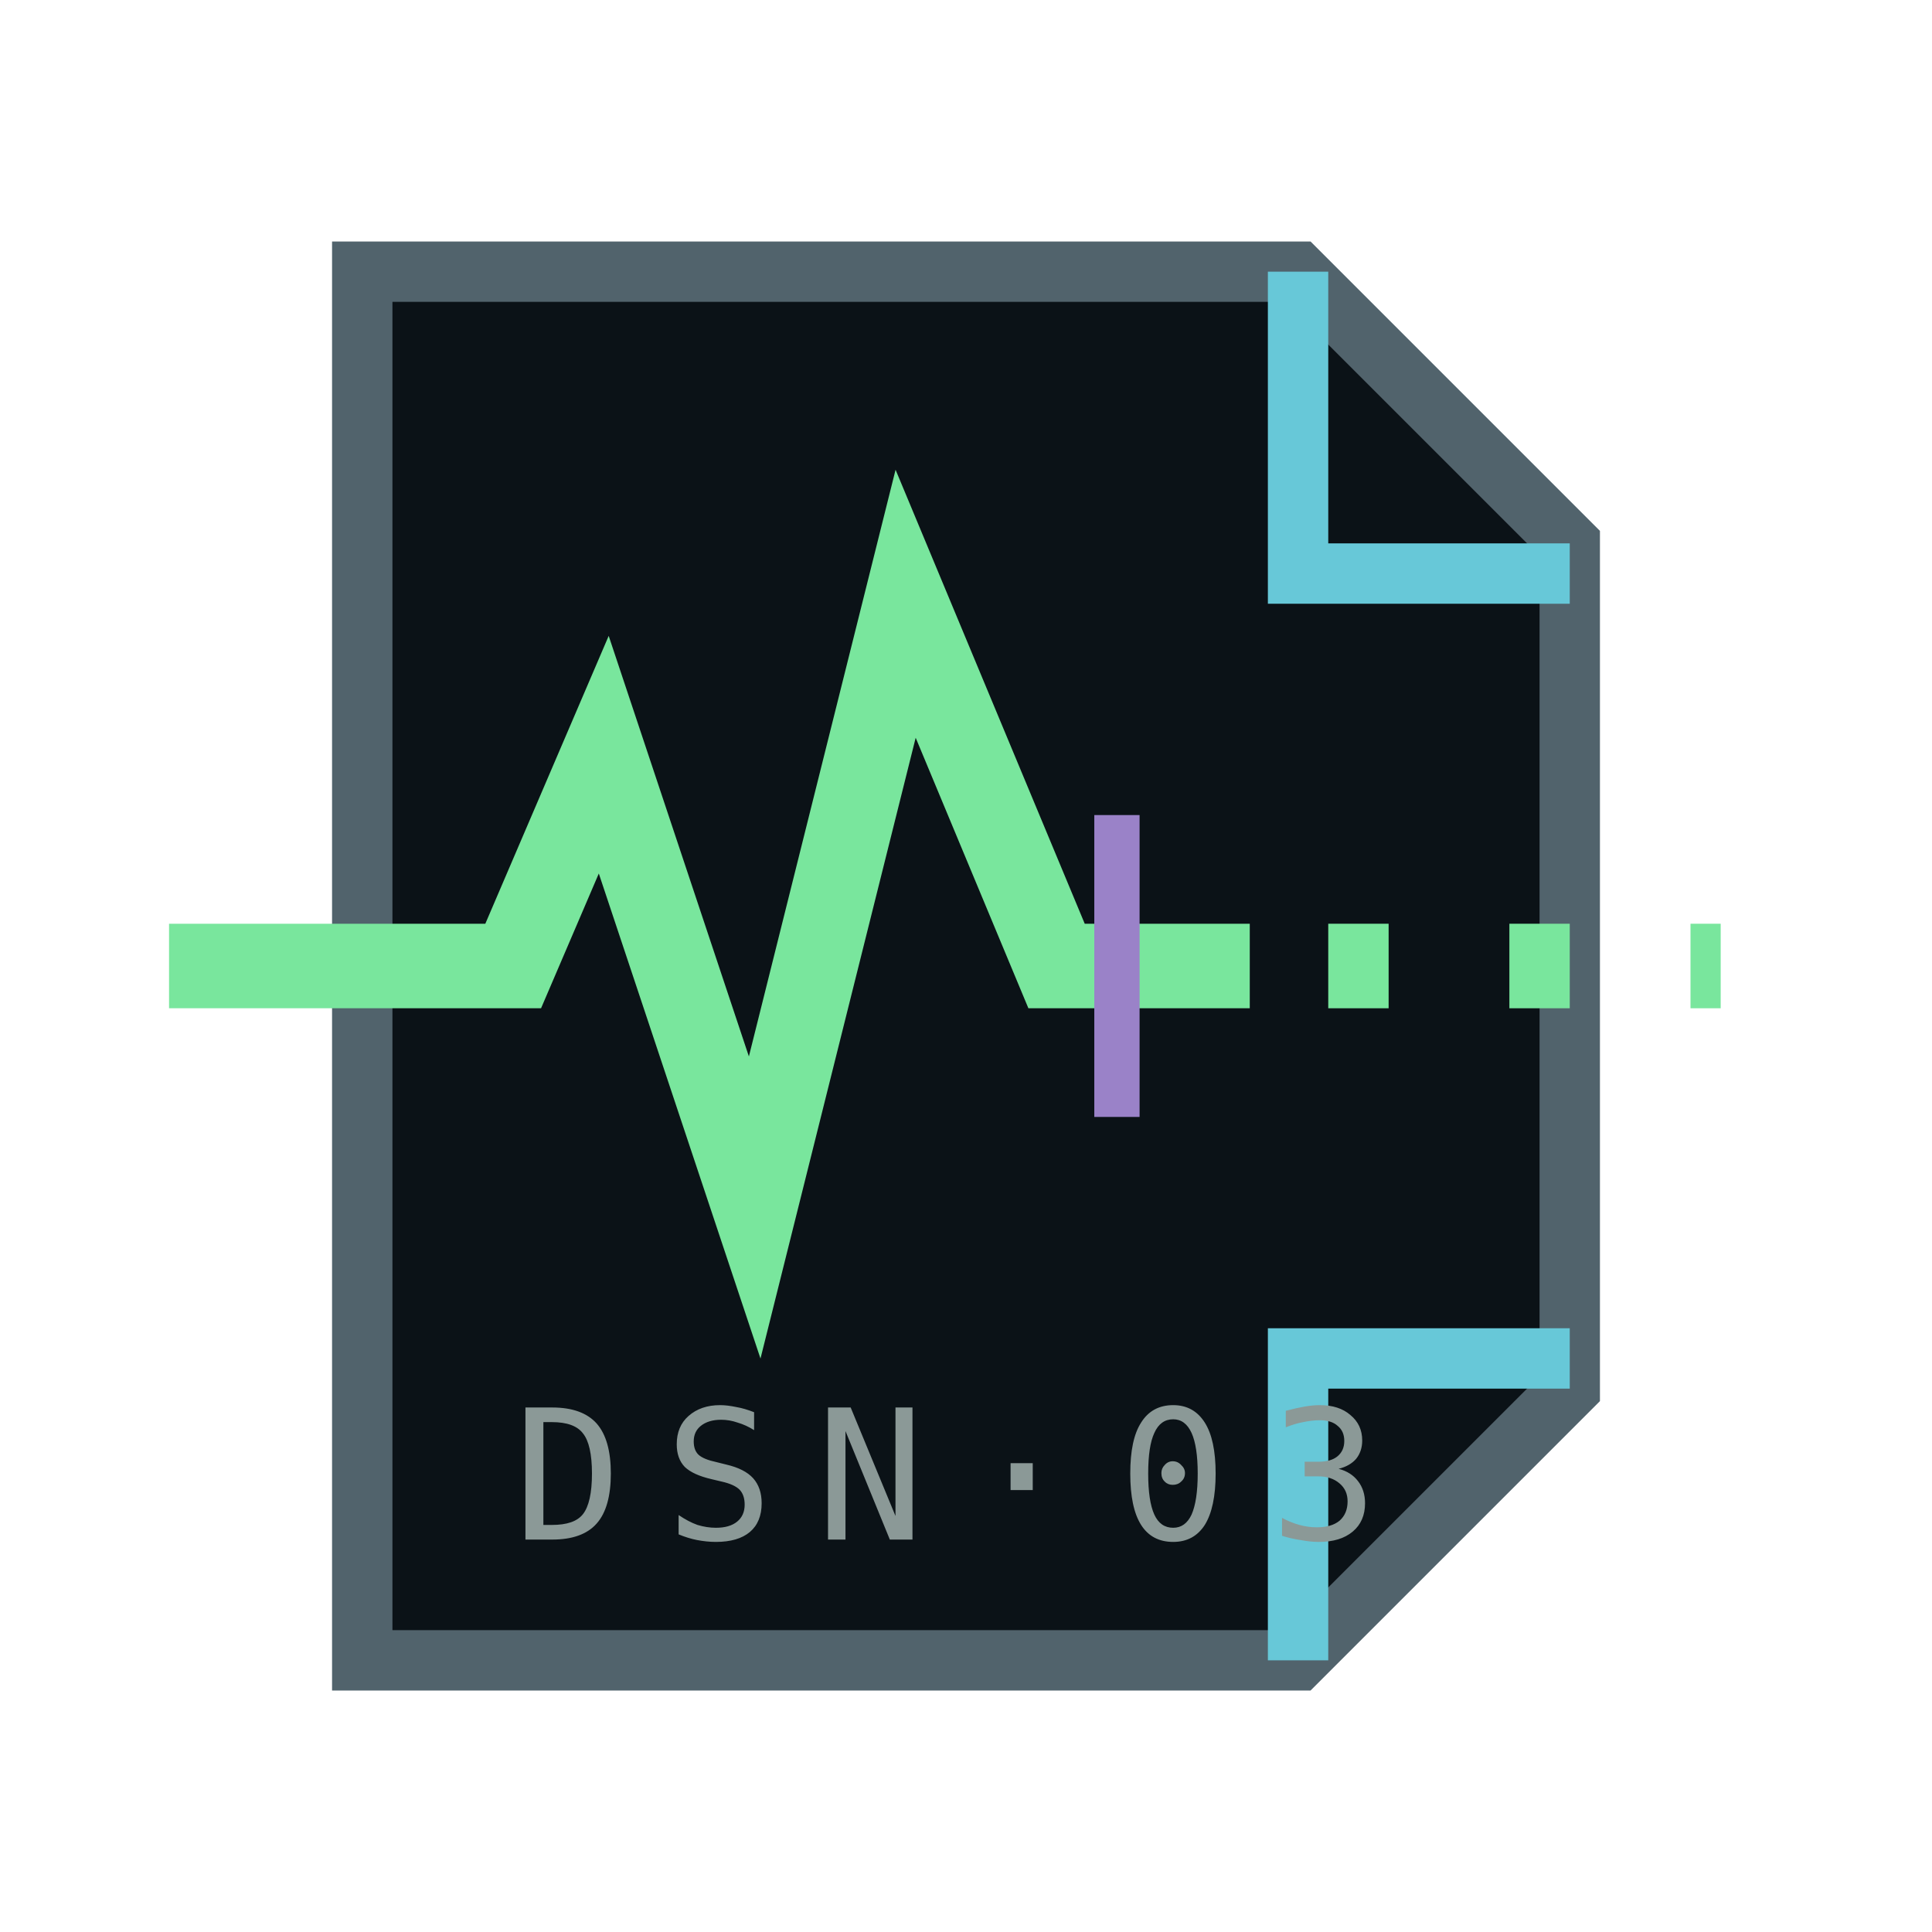
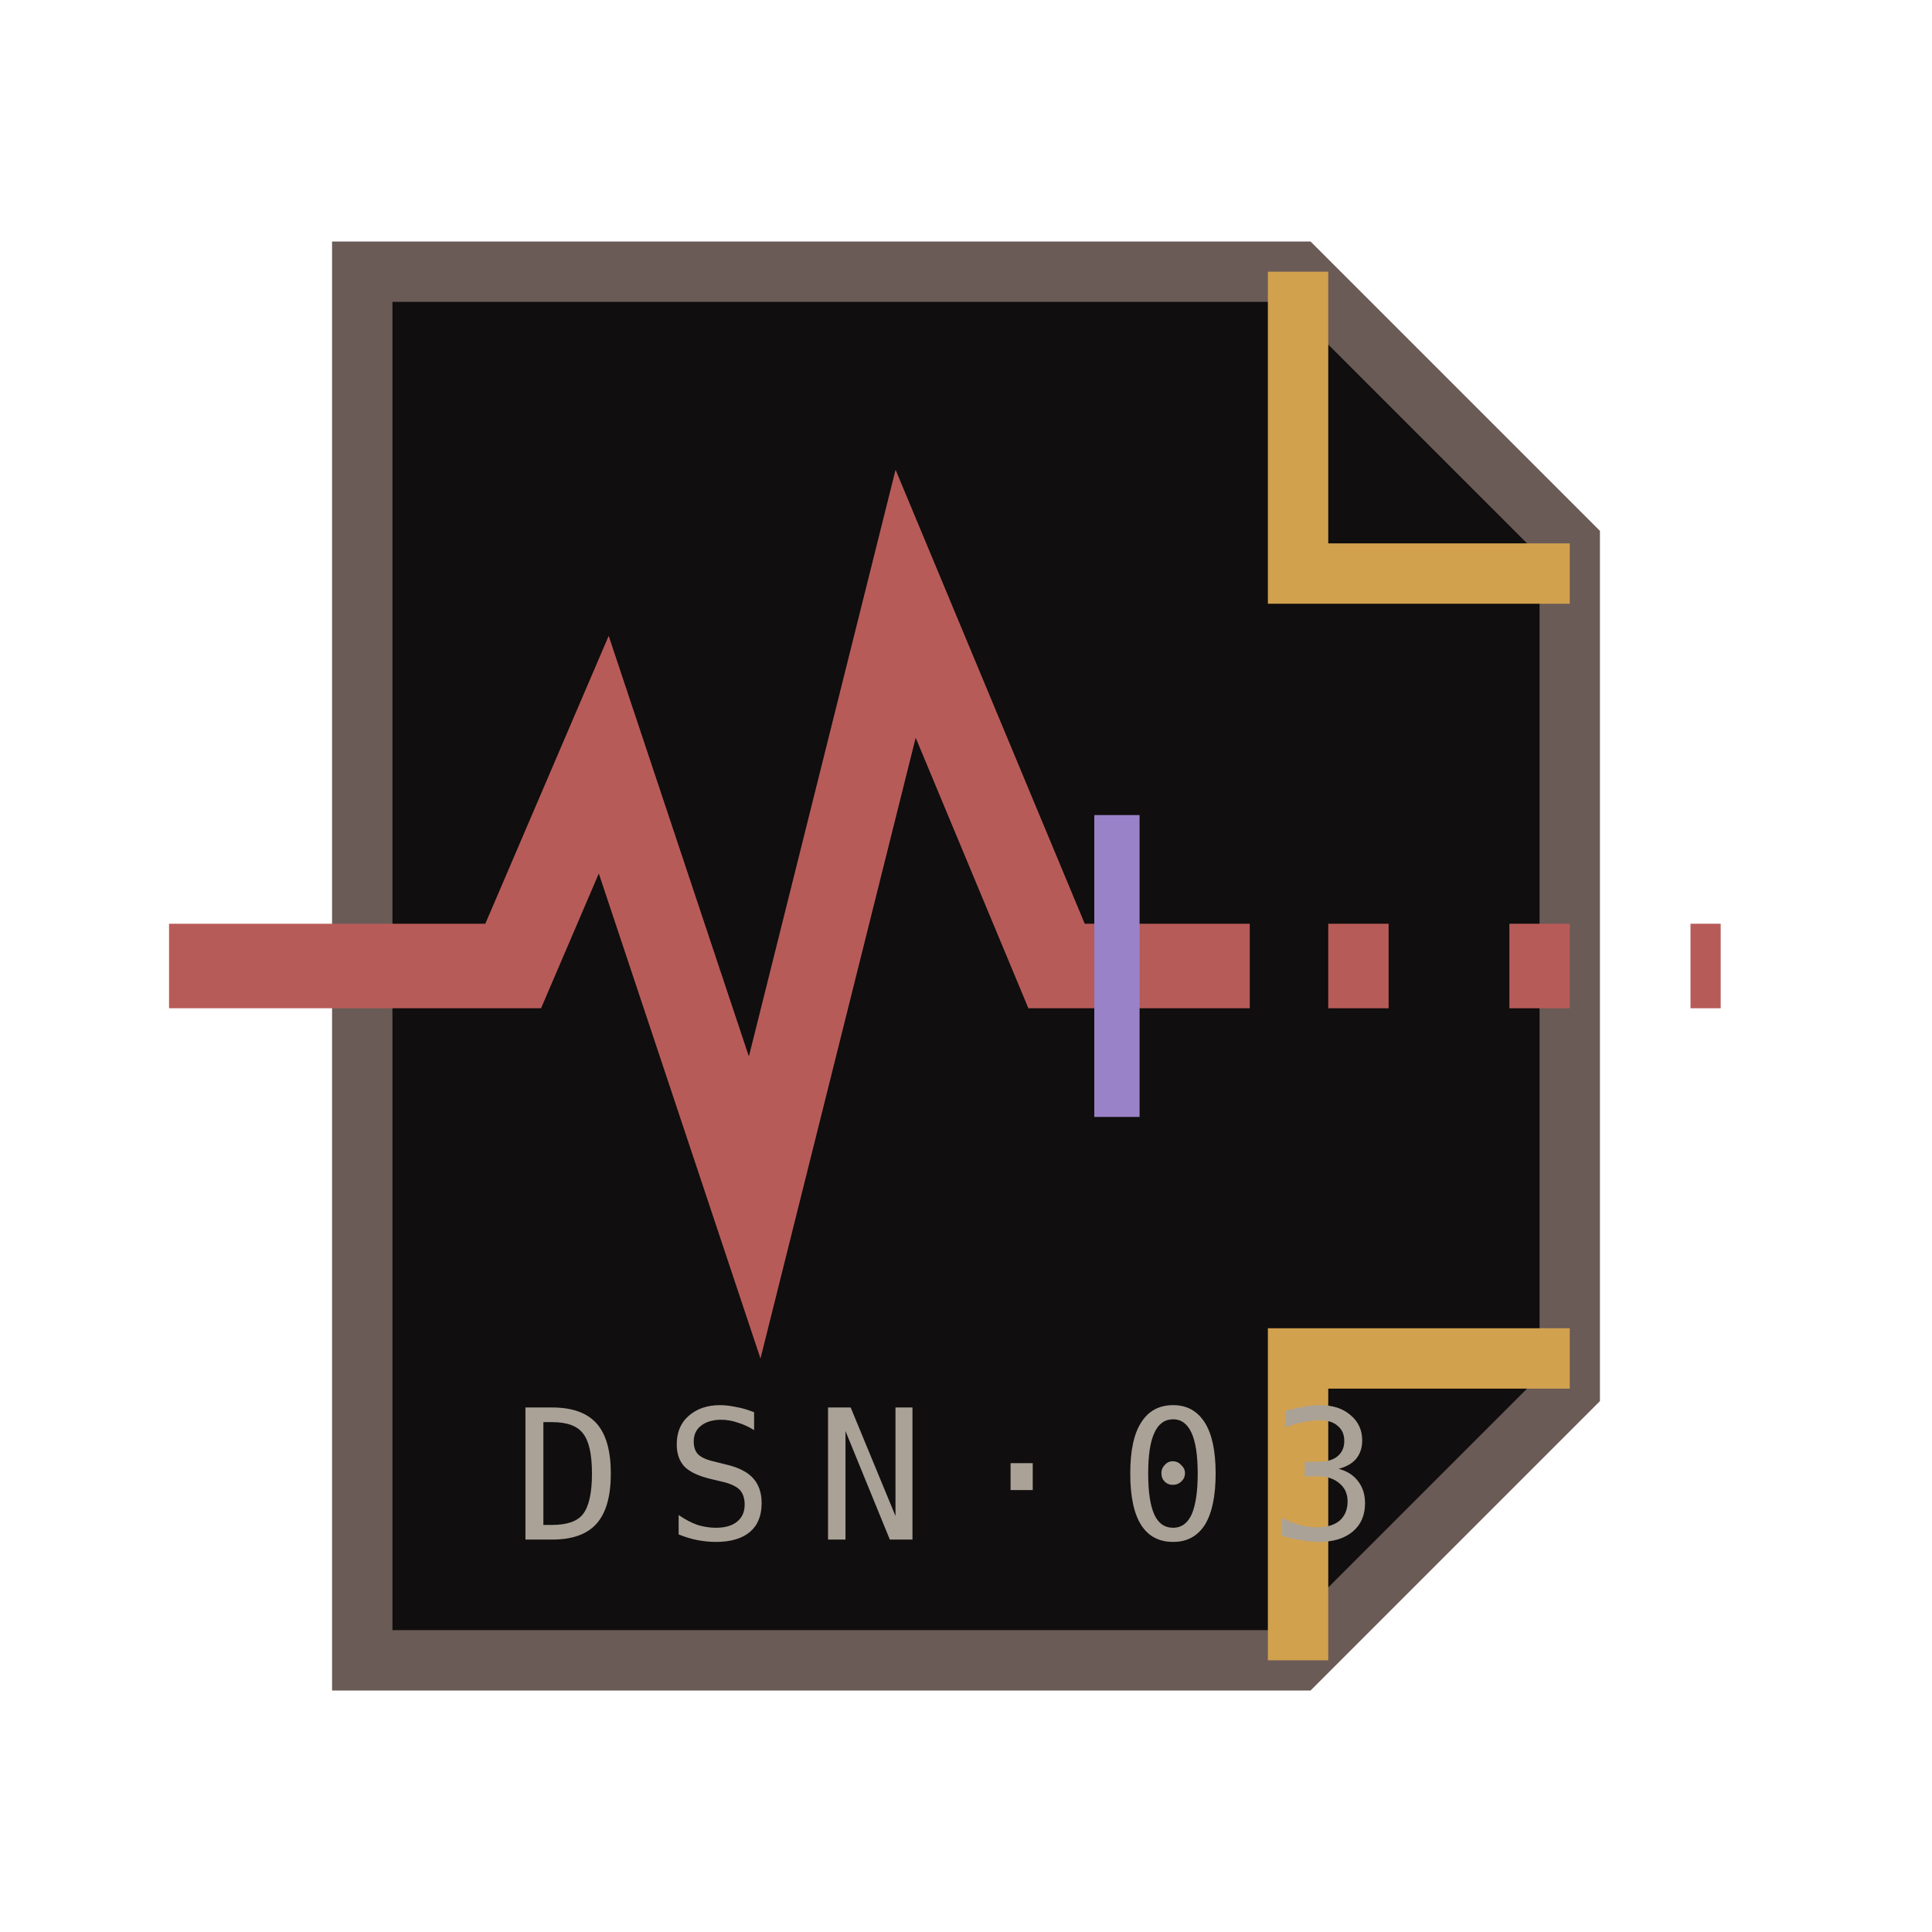
<svg xmlns="http://www.w3.org/2000/svg" viewBox="0 0 64 64" role="img" aria-labelledby="title desc">
-   <path d="M12 9h31l9 9v28l-9 9H12V9Z" fill="#0b1217" stroke="#51636c" stroke-width="2" />
-   <path d="M43 9v10h9M43 55V45h9" fill="none" stroke="#67c8d8" stroke-width="2" />
-   <path d="M7 32h10l3-7 5 15 5-20 5 12h5" fill="none" stroke="#79e69d" stroke-width="2.8" stroke-linecap="square" stroke-linejoin="miter" />
-   <path d="M44 32h13" fill="none" stroke="#79e69d" stroke-width="2.8" stroke-dasharray="2 4" />
+   <path d="M12 9h31l9 9v28l-9 9H12V9Z" fill="#100e0e" stroke="#6a5b56" stroke-width="2" />
+   <path d="M43 9v10h9M43 55V45h9" fill="none" stroke="#d2a14e" stroke-width="2" />
+   <path d="M7 32h10l3-7 5 15 5-20 5 12h5" fill="none" stroke="#b75b59" stroke-width="2.8" stroke-linecap="square" stroke-linejoin="miter" />
+   <path d="M44 32h13" fill="none" stroke="#b75b59" stroke-width="2.8" stroke-dasharray="2 4" />
  <path d="M37 27v10" stroke="#9a82c8" stroke-width="1.5" />
-   <text x="17" y="51" fill="#8b9997" font-family="monospace" font-size="6" letter-spacing="1.4">DSN·03</text>
+   <text x="17" y="51" fill="#aaa297" font-family="monospace" font-size="6" letter-spacing="1.4">DSN·03</text>
</svg>
